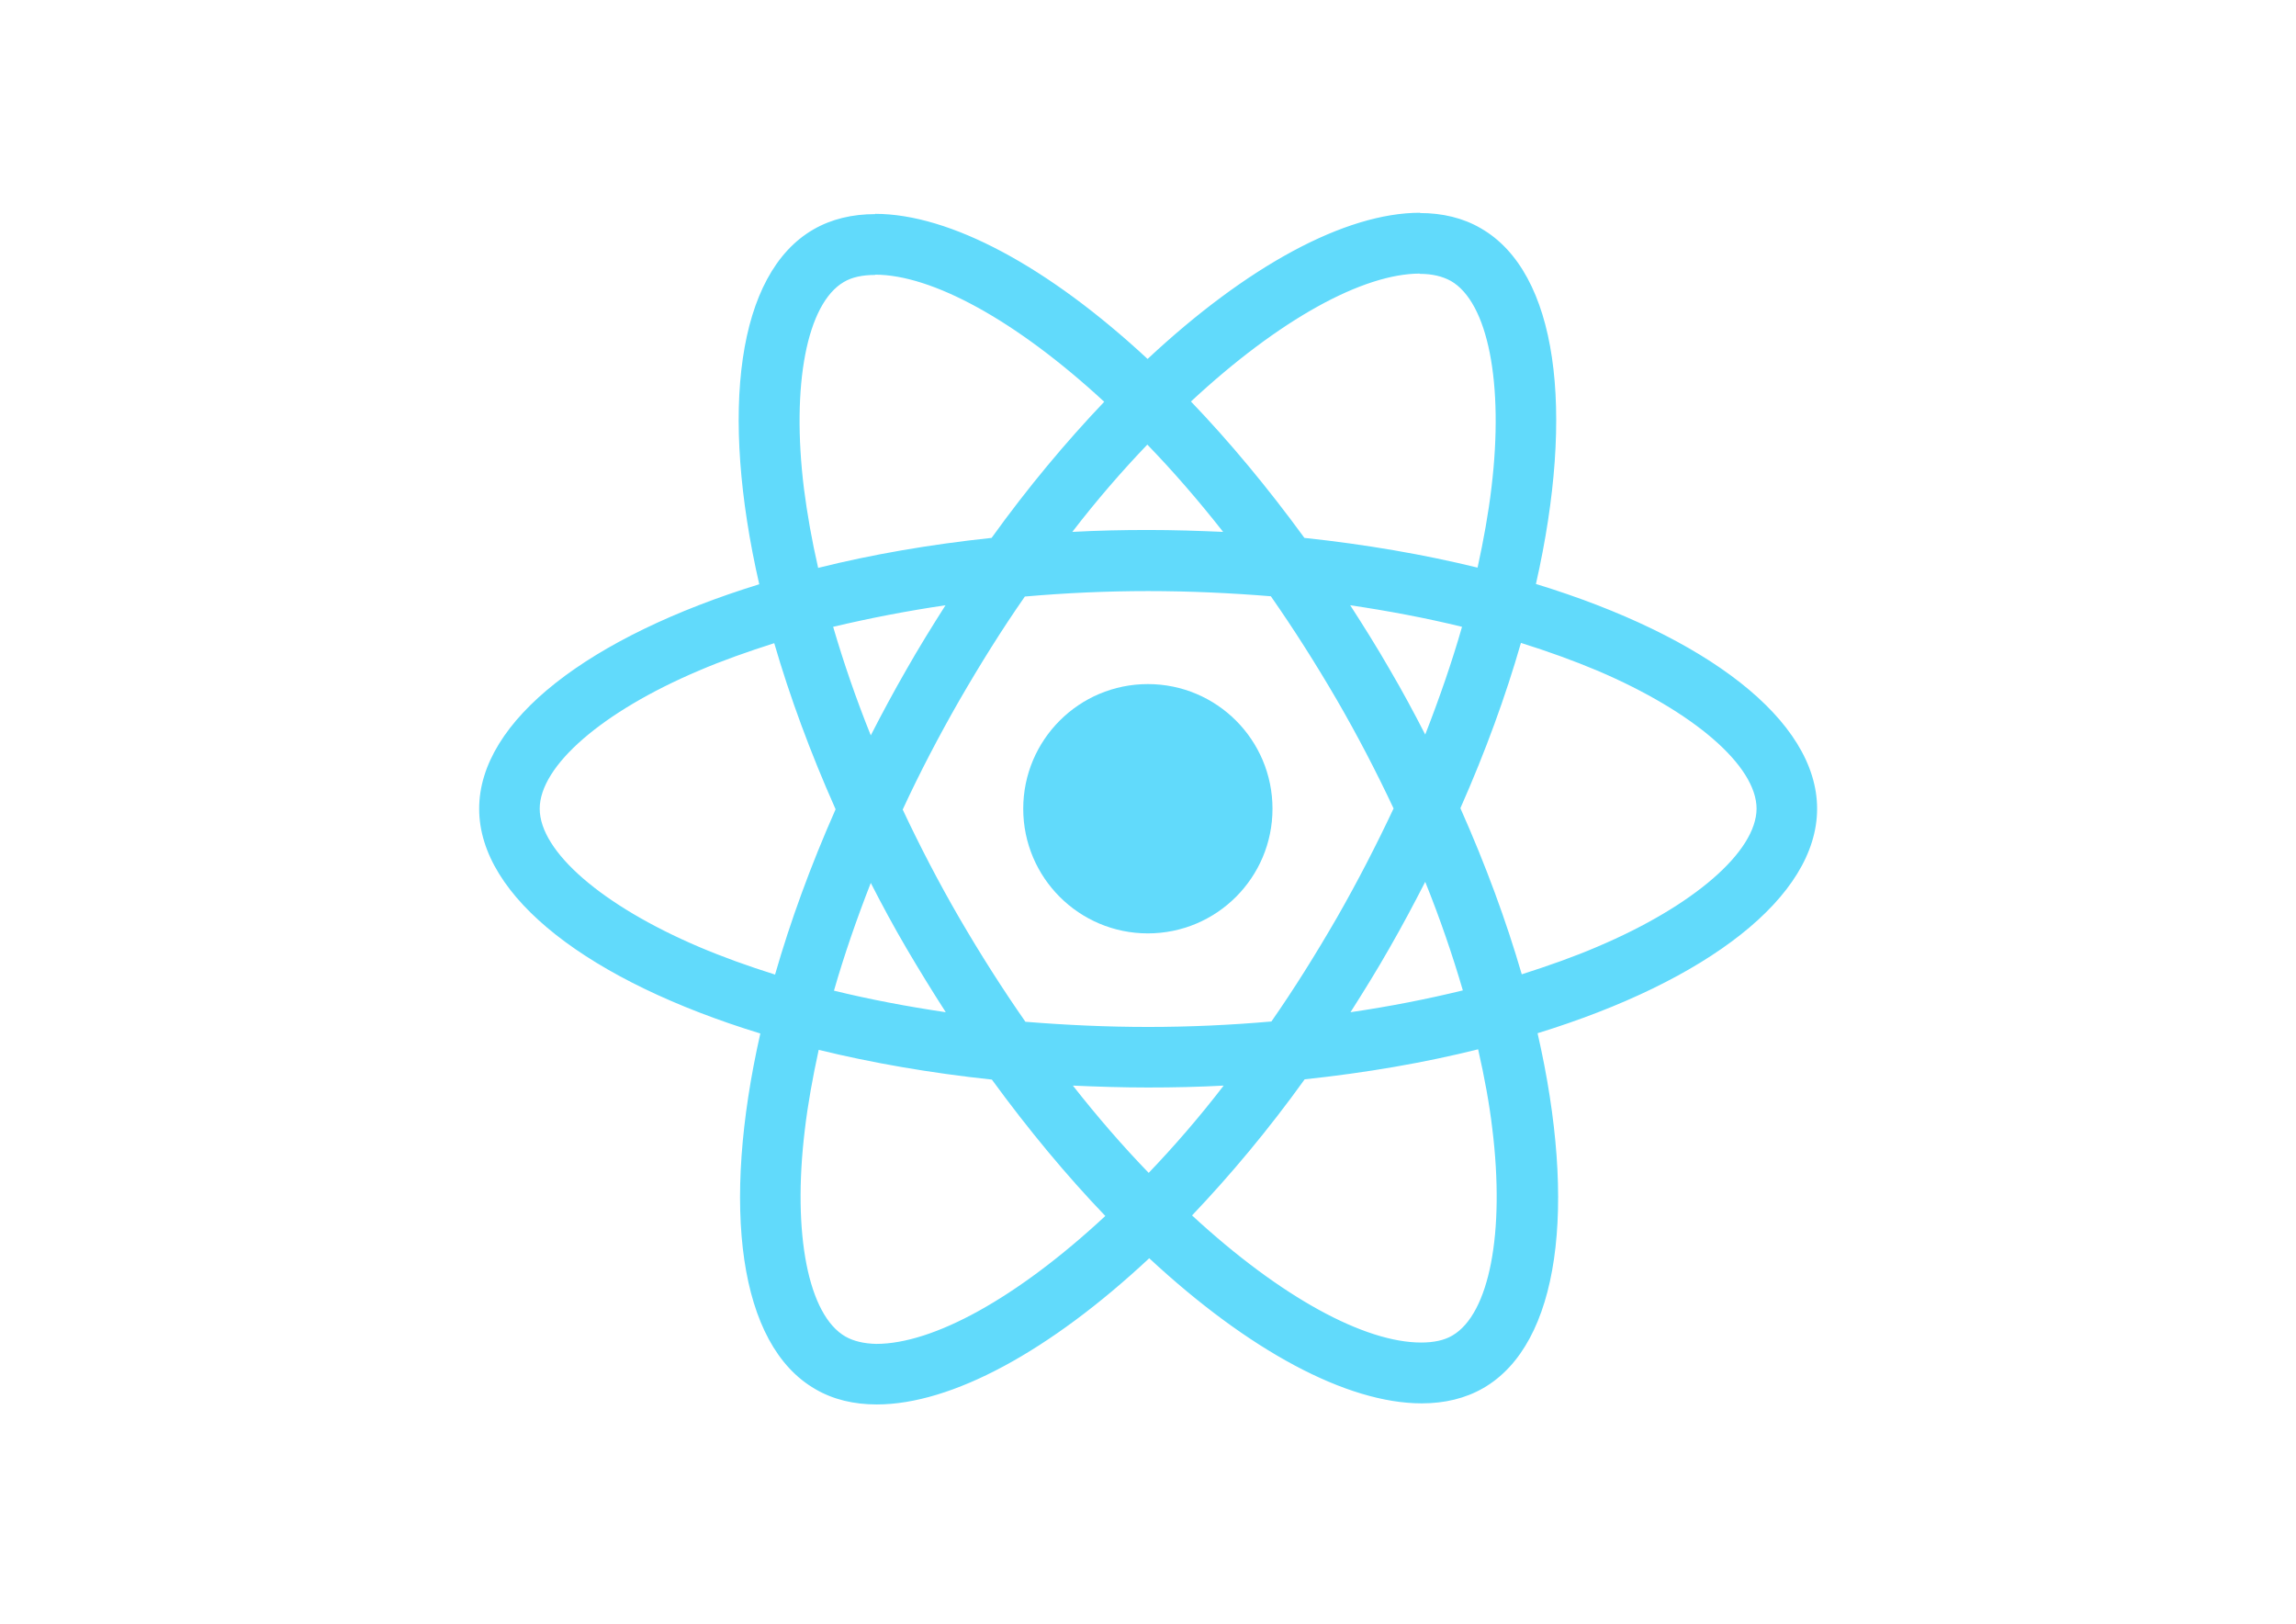
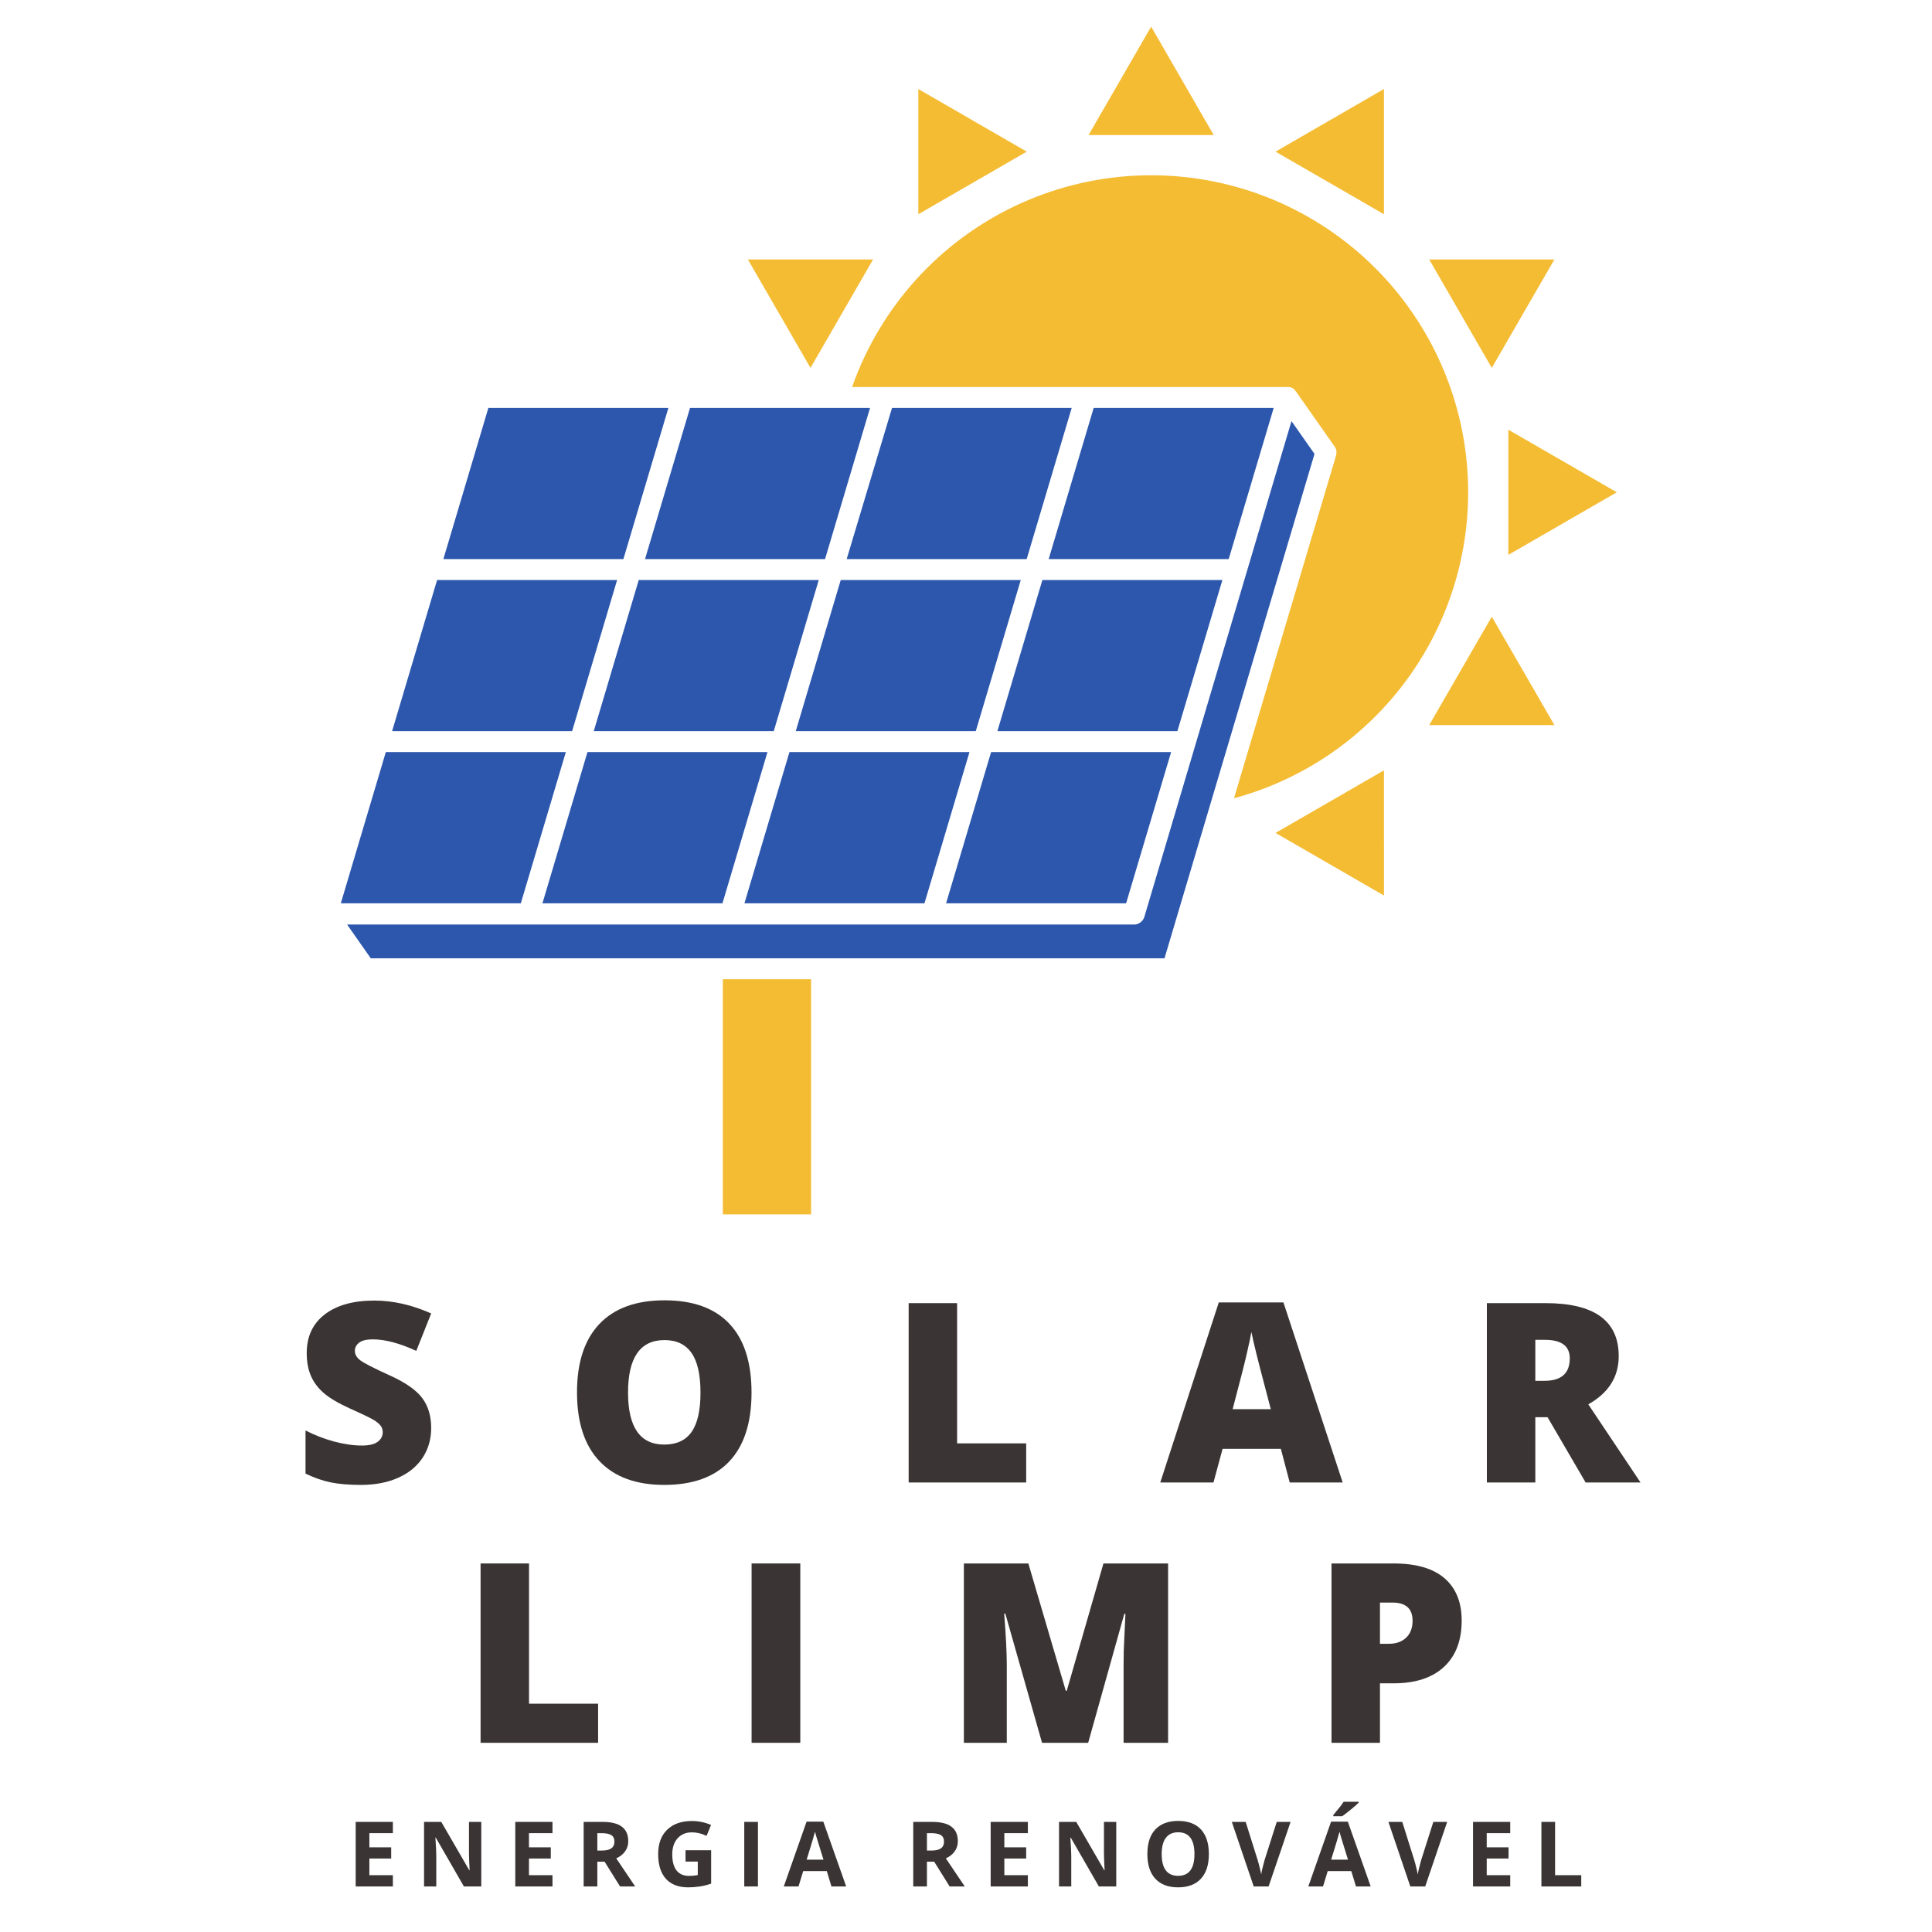
- <svg xmlns="http://www.w3.org/2000/svg" viewBox="0 0 841.9 595.3">
-   <g fill="#61DAFB">
-     <path d="M666.3 296.5c0-32.5-40.7-63.3-103.1-82.4 14.4-63.6 8-114.2-20.2-130.4-6.5-3.8-14.1-5.6-22.4-5.6v22.3c4.6 0 8.3.9 11.4 2.6 13.6 7.8 19.5 37.5 14.9 75.7-1.1 9.4-2.9 19.3-5.1 29.4-19.6-4.8-41-8.5-63.5-10.9-13.5-18.5-27.5-35.3-41.6-50 32.6-30.3 63.2-46.9 84-46.9V78c-27.5 0-63.5 19.6-99.9 53.6-36.4-33.8-72.4-53.2-99.9-53.2v22.3c20.7 0 51.4 16.5 84 46.6-14 14.7-28 31.4-41.3 49.9-22.6 2.4-44 6.1-63.6 11-2.3-10-4-19.7-5.2-29-4.7-38.2 1.1-67.9 14.6-75.8 3-1.8 6.9-2.6 11.5-2.6V78.5c-8.4 0-16 1.8-22.6 5.6-28.1 16.2-34.4 66.7-19.9 130.1-62.2 19.2-102.7 49.9-102.7 82.3 0 32.5 40.7 63.3 103.1 82.4-14.4 63.6-8 114.2 20.2 130.4 6.5 3.8 14.1 5.6 22.5 5.6 27.5 0 63.5-19.6 99.9-53.6 36.4 33.8 72.4 53.2 99.9 53.2 8.4 0 16-1.8 22.6-5.6 28.1-16.2 34.4-66.7 19.9-130.1 62-19.1 102.5-49.9 102.5-82.3zm-130.2-66.7c-3.7 12.9-8.3 26.2-13.5 39.5-4.1-8-8.4-16-13.1-24-4.6-8-9.5-15.8-14.4-23.4 14.2 2.1 27.9 4.7 41 7.9zm-45.8 106.5c-7.8 13.5-15.8 26.3-24.1 38.2-14.9 1.3-30 2-45.2 2-15.1 0-30.2-.7-45-1.9-8.3-11.9-16.4-24.6-24.2-38-7.6-13.1-14.5-26.4-20.8-39.8 6.2-13.4 13.2-26.8 20.7-39.9 7.8-13.5 15.8-26.3 24.1-38.2 14.9-1.3 30-2 45.2-2 15.1 0 30.2.7 45 1.9 8.3 11.9 16.4 24.6 24.2 38 7.6 13.1 14.5 26.4 20.8 39.8-6.3 13.4-13.2 26.8-20.7 39.9zm32.3-13c5.4 13.4 10 26.8 13.8 39.8-13.1 3.2-26.9 5.9-41.2 8 4.9-7.7 9.8-15.6 14.4-23.7 4.6-8 8.9-16.1 13-24.1zM421.2 430c-9.3-9.6-18.6-20.3-27.8-32 9 .4 18.2.7 27.5.7 9.4 0 18.7-.2 27.8-.7-9 11.7-18.3 22.4-27.5 32zm-74.4-58.9c-14.2-2.1-27.9-4.7-41-7.9 3.7-12.9 8.3-26.2 13.5-39.5 4.1 8 8.4 16 13.1 24 4.7 8 9.5 15.8 14.4 23.4zM420.7 163c9.3 9.6 18.6 20.3 27.8 32-9-.4-18.2-.7-27.5-.7-9.4 0-18.7.2-27.8.7 9-11.7 18.3-22.4 27.5-32zm-74 58.9c-4.9 7.7-9.8 15.6-14.4 23.7-4.6 8-8.9 16-13 24-5.4-13.4-10-26.8-13.8-39.8 13.1-3.1 26.9-5.8 41.2-7.9zm-90.5 125.2c-35.4-15.1-58.3-34.9-58.3-50.6 0-15.7 22.9-35.6 58.3-50.6 8.6-3.7 18-7 27.7-10.1 5.7 19.6 13.2 40 22.5 60.9-9.2 20.8-16.6 41.1-22.2 60.6-9.9-3.1-19.3-6.5-28-10.2zM310 490c-13.6-7.8-19.5-37.5-14.9-75.7 1.1-9.4 2.9-19.3 5.1-29.4 19.6 4.8 41 8.5 63.5 10.9 13.5 18.5 27.5 35.3 41.6 50-32.6 30.3-63.2 46.9-84 46.9-4.5-.1-8.3-1-11.3-2.7zm237.2-76.2c4.7 38.2-1.1 67.9-14.6 75.8-3 1.8-6.9 2.6-11.5 2.6-20.7 0-51.4-16.5-84-46.6 14-14.7 28-31.4 41.3-49.9 22.6-2.4 44-6.1 63.6-11 2.3 10.1 4.1 19.8 5.2 29.1zm38.5-66.7c-8.6 3.7-18 7-27.7 10.1-5.7-19.6-13.2-40-22.5-60.9 9.2-20.8 16.6-41.1 22.2-60.6 9.9 3.1 19.3 6.5 28.1 10.2 35.4 15.1 58.3 34.9 58.3 50.6-.1 15.7-23 35.6-58.4 50.6zM320.8 78.4z" />
-     <circle cx="420.9" cy="296.5" r="45.7" />
-     <path d="M520.5 78.1z" />
+ <svg xmlns="http://www.w3.org/2000/svg" width="500" zoomAndPan="magnify" viewBox="0 0 375 375" height="500" preserveAspectRatio="xMidYMid meet" version="1.0">
+   <defs>
+     <g>
+       <g id="id1" />
+       <g id="id2" />
+     </g>
+     <clipPath id="id3">
+       <path d="M 211 5.172 L 236 5.172 L 236 27 L 211 27 Z M 211 5.172 " clip-rule="nonzero" />
+     </clipPath>
+     <clipPath id="id4">
+       <path d="M 133.055 83 L 155 83 L 155 108 L 133.055 108 Z M 133.055 83 " clip-rule="nonzero" />
+     </clipPath>
+     <clipPath id="id5">
+       <path d="M 211 164 L 236 164 L 236 185.922 L 211 185.922 Z M 211 164 " clip-rule="nonzero" />
+     </clipPath>
+     <clipPath id="id6">
+       <path d="M 292 83 L 313.805 83 L 313.805 108 L 292 108 Z M 292 83 " clip-rule="nonzero" />
+     </clipPath>
+     <clipPath id="id7">
+       <path d="M 61.41 75 L 259.41 75 L 259.41 239.941 L 61.41 239.941 Z M 61.41 75 " clip-rule="nonzero" />
+     </clipPath>
+   </defs>
+   <path fill="rgb(95.689%, 73.729%, 20%)" d="M 284.969 95.551 C 284.969 97.566 284.871 99.578 284.672 101.582 C 284.477 103.59 284.18 105.578 283.785 107.555 C 283.395 109.531 282.906 111.484 282.32 113.414 C 281.734 115.34 281.055 117.238 280.285 119.098 C 279.516 120.961 278.652 122.781 277.703 124.559 C 276.754 126.336 275.719 128.062 274.598 129.738 C 273.48 131.414 272.281 133.027 271 134.586 C 269.723 136.145 268.371 137.637 266.945 139.062 C 265.523 140.484 264.031 141.84 262.473 143.117 C 260.914 144.395 259.297 145.594 257.621 146.715 C 255.945 147.832 254.219 148.867 252.441 149.816 C 250.664 150.77 248.848 151.629 246.984 152.398 C 245.121 153.172 243.227 153.848 241.297 154.434 C 239.371 155.02 237.418 155.508 235.441 155.902 C 233.465 156.293 231.473 156.59 229.469 156.789 C 227.461 156.984 225.453 157.082 223.438 157.082 C 221.422 157.082 219.41 156.984 217.406 156.789 C 215.398 156.59 213.41 156.293 211.434 155.902 C 209.457 155.508 207.504 155.02 205.574 154.434 C 203.645 153.848 201.75 153.172 199.891 152.398 C 198.027 151.629 196.207 150.77 194.43 149.816 C 192.652 148.867 190.926 147.832 189.25 146.715 C 187.574 145.594 185.957 144.395 184.402 143.117 C 182.844 141.84 181.352 140.484 179.926 139.062 C 178.5 137.637 177.148 136.145 175.871 134.586 C 174.594 133.027 173.395 131.414 172.273 129.738 C 171.156 128.062 170.121 126.336 169.168 124.559 C 168.219 122.781 167.359 120.961 166.586 119.098 C 165.816 117.238 165.137 115.34 164.555 113.414 C 163.969 111.484 163.48 109.531 163.086 107.555 C 162.691 105.578 162.398 103.59 162.199 101.582 C 162.004 99.578 161.902 97.566 161.902 95.551 C 161.902 93.535 162.004 91.527 162.199 89.52 C 162.398 87.516 162.691 85.523 163.086 83.547 C 163.48 81.57 163.969 79.617 164.555 77.688 C 165.137 75.762 165.816 73.867 166.586 72.004 C 167.359 70.141 168.219 68.32 169.168 66.543 C 170.121 64.77 171.156 63.043 172.273 61.367 C 173.395 59.691 174.594 58.074 175.871 56.516 C 177.148 54.957 178.5 53.465 179.926 52.043 C 181.352 50.617 182.844 49.266 184.402 47.984 C 185.957 46.707 187.574 45.508 189.25 44.391 C 190.926 43.27 192.652 42.234 194.43 41.285 C 196.207 40.336 198.027 39.473 199.891 38.703 C 201.75 37.93 203.645 37.254 205.574 36.668 C 207.504 36.082 209.457 35.594 211.434 35.199 C 213.41 34.809 215.398 34.512 217.406 34.316 C 219.41 34.117 221.422 34.02 223.438 34.02 C 225.453 34.02 227.461 34.117 229.469 34.316 C 231.473 34.512 233.465 34.809 235.441 35.199 C 237.418 35.594 239.371 36.082 241.297 36.668 C 243.227 37.254 245.121 37.93 246.984 38.703 C 248.848 39.473 250.664 40.336 252.441 41.285 C 254.219 42.234 255.945 43.27 257.621 44.391 C 259.297 45.508 260.914 46.707 262.473 47.984 C 264.031 49.266 265.523 50.617 266.945 52.043 C 268.371 53.465 269.723 54.957 271 56.516 C 272.281 58.074 273.48 59.691 274.598 61.367 C 275.719 63.043 276.754 64.77 277.703 66.543 C 278.652 68.32 279.516 70.141 280.285 72.004 C 281.055 73.867 281.734 75.762 282.32 77.688 C 282.906 79.617 283.395 81.57 283.785 83.547 C 284.18 85.523 284.477 87.516 284.672 89.52 C 284.871 91.527 284.969 93.535 284.969 95.551 Z M 284.969 95.551 " fill-opacity="1" fill-rule="nonzero" />
+   <g clip-path="url(#id3)">
+     <path fill="rgb(95.689%, 73.729%, 20%)" d="M 211.289 26.215 L 223.438 5.172 L 235.582 26.215 Z M 211.289 26.215 " fill-opacity="1" fill-rule="nonzero" />
+   </g>
+   <path fill="rgb(95.689%, 73.729%, 20%)" d="M 178.25 41.582 L 178.246 17.281 L 199.289 29.434 Z M 178.25 41.582 " fill-opacity="1" fill-rule="nonzero" />
+   <path fill="rgb(95.689%, 73.729%, 20%)" d="M 157.316 71.406 L 145.164 50.363 L 169.465 50.363 Z M 157.316 71.406 " fill-opacity="1" fill-rule="nonzero" />
+   <g clip-path="url(#id4)">
+     <path fill="rgb(95.689%, 73.729%, 20%)" d="M 154.102 107.699 L 133.055 95.555 L 154.102 83.406 Z M 154.102 107.699 " fill-opacity="1" fill-rule="nonzero" />
+   </g>
+   <path fill="rgb(95.689%, 73.729%, 20%)" d="M 169.465 140.738 L 145.164 140.746 L 157.316 119.699 Z M 169.465 140.738 " fill-opacity="1" fill-rule="nonzero" />
+   <path fill="rgb(95.689%, 73.729%, 20%)" d="M 199.289 161.672 L 178.246 173.824 L 178.25 149.523 Z M 199.289 161.672 " fill-opacity="1" fill-rule="nonzero" />
+   <g clip-path="url(#id5)">
+     <path fill="rgb(95.689%, 73.729%, 20%)" d="M 235.582 164.887 L 223.438 185.934 L 211.289 164.887 Z M 235.582 164.887 " fill-opacity="1" fill-rule="nonzero" />
+   </g>
+   <path fill="rgb(95.689%, 73.729%, 20%)" d="M 268.625 149.523 L 268.629 173.824 L 247.582 161.672 Z M 268.625 149.523 " fill-opacity="1" fill-rule="nonzero" />
+   <path fill="rgb(95.689%, 73.729%, 20%)" d="M 289.555 119.699 L 301.711 140.742 L 277.41 140.738 Z M 289.555 119.699 " fill-opacity="1" fill-rule="nonzero" />
+   <g clip-path="url(#id6)">
+     <path fill="rgb(95.689%, 73.729%, 20%)" d="M 292.77 83.406 L 313.82 95.551 L 292.77 107.699 Z M 292.77 83.406 " fill-opacity="1" fill-rule="nonzero" />
+   </g>
+   <path fill="rgb(95.689%, 73.729%, 20%)" d="M 277.41 50.363 L 301.707 50.359 L 289.555 71.406 Z M 277.41 50.363 " fill-opacity="1" fill-rule="nonzero" />
+   <path fill="rgb(95.689%, 73.729%, 20%)" d="M 247.582 29.434 L 268.625 17.277 L 268.625 41.582 Z M 247.582 29.434 " fill-opacity="1" fill-rule="nonzero" />
+   <path fill="rgb(17.249%, 34.119%, 67.839%)" d="M 249.93 77.145 L 63.441 177.422 L 70.891 188.039 L 227.516 188.039 L 257.379 87.762 Z M 249.93 77.145 " fill-opacity="1" fill-rule="nonzero" />
+   <path fill="rgb(17.249%, 34.119%, 67.839%)" d="M 93.305 77.145 L 63.441 177.422 L 220.066 177.422 L 249.93 77.145 Z M 93.305 77.145 " fill-opacity="1" fill-rule="nonzero" />
+   <path fill="rgb(95.689%, 73.729%, 20%)" d="M 138.27 188.039 L 159.461 188.039 L 159.461 237.805 L 138.27 237.805 Z M 138.27 188.039 " fill-opacity="1" fill-rule="nonzero" />
+   <g clip-path="url(#id7)">
+     <path fill="rgb(100%, 100%, 100%)" d="M 259.004 86.613 L 251.555 75.996 L 251.488 75.93 C 251.422 75.863 251.352 75.727 251.285 75.66 L 251.219 75.59 C 251.148 75.523 251.016 75.457 250.945 75.387 L 250.879 75.32 C 250.609 75.184 250.336 75.117 250.066 75.117 L 93.305 75.117 C 92.426 75.117 91.613 75.727 91.34 76.539 L 61.477 176.816 L 61.477 177.828 C 61.477 177.965 61.547 178.098 61.613 178.234 C 61.613 178.301 61.68 178.301 61.68 178.371 C 61.75 178.438 61.75 178.574 61.816 178.641 L 69.266 189.258 C 69.672 189.797 70.281 190.137 70.957 190.137 L 136.234 190.137 L 136.234 235.844 L 101.836 235.844 C 100.684 235.844 99.805 236.723 99.805 237.875 C 99.805 239.023 100.684 239.902 101.836 239.902 L 195.758 239.902 C 196.91 239.902 197.789 239.023 197.789 237.875 C 197.789 236.723 196.91 235.844 195.758 235.844 L 161.426 235.844 L 161.426 190.066 L 227.516 190.066 C 228.398 190.066 229.211 189.461 229.48 188.648 L 259.344 88.371 C 259.477 87.762 259.41 87.086 259.004 86.613 Z M 247.223 79.176 L 238.488 108.52 L 203.547 108.52 L 212.281 79.176 Z M 150.184 141.922 L 115.246 141.922 L 123.98 112.578 L 158.922 112.578 Z M 163.188 112.578 L 198.129 112.578 L 189.395 141.922 L 154.453 141.922 Z M 148.965 145.98 L 140.23 175.328 L 105.289 175.328 L 114.027 145.98 Z M 153.234 145.98 L 188.176 145.98 L 179.438 175.328 L 144.496 175.328 Z M 192.371 145.98 L 227.312 145.98 L 218.578 175.328 L 183.637 175.328 Z M 193.59 141.922 L 202.328 112.578 L 237.266 112.578 L 228.531 141.922 Z M 208.016 79.176 L 199.277 108.52 L 164.34 108.52 L 173.141 79.176 Z M 168.875 79.176 L 160.141 108.52 L 125.199 108.52 L 133.934 79.176 Z M 94.793 79.176 L 129.734 79.176 L 121 108.52 L 86.059 108.52 Z M 84.84 112.578 L 119.781 112.578 L 111.047 141.922 L 76.105 141.922 Z M 74.887 145.98 L 109.828 145.98 L 101.09 175.328 L 66.152 175.328 Z M 157.43 235.711 L 140.301 235.711 L 140.301 190.066 L 157.43 190.066 Z M 226.027 186.012 L 71.973 186.012 L 67.371 179.453 L 220.137 179.453 C 221.016 179.453 221.828 178.844 222.098 178.031 L 250.676 81.742 L 255.145 88.102 Z M 226.027 186.012 " fill-opacity="1" fill-rule="nonzero" />
+   </g>
+   <g fill="rgb(23.14%, 20.389%, 20.389%)" fill-opacity="1">
+     <g transform="translate(67.46059, 366.1595)">
+       <g>
+         <path d="M 8.797 0 L 1.578 0 L 1.578 -12.531 L 8.797 -12.531 L 8.797 -10.344 L 4.234 -10.344 L 4.234 -7.594 L 8.469 -7.594 L 8.469 -5.422 L 4.234 -5.422 L 4.234 -2.188 L 8.797 -2.188 Z M 8.797 0 " />
+       </g>
+     </g>
+   </g>
+   <g fill="rgb(23.14%, 20.389%, 20.389%)" fill-opacity="1">
+     <g transform="translate(80.73018, 366.1595)">
+       <g>
+         <path d="M 12.688 0 L 9.312 0 L 3.859 -9.469 L 3.781 -9.469 C 3.895 -7.801 3.953 -6.609 3.953 -5.891 L 3.953 0 L 1.578 0 L 1.578 -12.531 L 4.922 -12.531 L 10.359 -3.141 L 10.422 -3.141 C 10.336 -4.773 10.297 -5.926 10.297 -6.594 L 10.297 -12.531 L 12.688 -12.531 Z M 12.688 0 " />
+       </g>
+     </g>
+   </g>
+   <g fill="rgb(23.14%, 20.389%, 20.389%)" fill-opacity="1">
+     <g transform="translate(98.43867, 366.1595)">
+       <g>
+         <path d="M 8.797 0 L 1.578 0 L 1.578 -12.531 L 8.797 -12.531 L 8.797 -10.344 L 4.234 -10.344 L 4.234 -7.594 L 8.469 -7.594 L 8.469 -5.422 L 4.234 -5.422 L 4.234 -2.188 L 8.797 -2.188 Z M 8.797 0 " />
+       </g>
+     </g>
+   </g>
+   <g fill="rgb(23.14%, 20.389%, 20.389%)" fill-opacity="1">
+     <g transform="translate(111.7083, 366.1595)">
+       <g>
+         <path d="M 4.234 -6.969 L 5.094 -6.969 C 5.926 -6.969 6.539 -7.109 6.938 -7.391 C 7.344 -7.672 7.547 -8.109 7.547 -8.703 C 7.547 -9.297 7.344 -9.719 6.938 -9.969 C 6.531 -10.219 5.895 -10.344 5.031 -10.344 L 4.234 -10.344 Z M 4.234 -4.812 L 4.234 0 L 1.578 0 L 1.578 -12.531 L 5.219 -12.531 C 6.926 -12.531 8.188 -12.219 9 -11.594 C 9.82 -10.977 10.234 -10.039 10.234 -8.781 C 10.234 -8.039 10.031 -7.383 9.625 -6.812 C 9.219 -6.238 8.645 -5.785 7.906 -5.453 C 9.789 -2.641 11.016 -0.82 11.578 0 L 8.641 0 L 5.641 -4.812 Z M 4.234 -4.812 " />
+       </g>
+     </g>
+   </g>
+   <g fill="rgb(23.14%, 20.389%, 20.389%)" fill-opacity="1">
+     <g transform="translate(126.7346, 366.1595)">
+       <g>
+         <path d="M 6.328 -7.031 L 11.297 -7.031 L 11.297 -0.547 C 10.492 -0.273 9.734 -0.086 9.016 0.016 C 8.305 0.117 7.582 0.172 6.844 0.172 C 4.957 0.172 3.516 -0.379 2.516 -1.484 C 1.516 -2.598 1.016 -4.195 1.016 -6.281 C 1.016 -8.301 1.594 -9.875 2.75 -11 C 3.906 -12.133 5.508 -12.703 7.562 -12.703 C 8.852 -12.703 10.094 -12.445 11.281 -11.938 L 10.406 -9.812 C 9.488 -10.27 8.535 -10.5 7.547 -10.5 C 6.398 -10.5 5.477 -10.113 4.781 -9.344 C 4.094 -8.57 3.75 -7.535 3.75 -6.234 C 3.75 -4.867 4.023 -3.828 4.578 -3.109 C 5.141 -2.398 5.953 -2.047 7.016 -2.047 C 7.566 -2.047 8.129 -2.098 8.703 -2.203 L 8.703 -4.828 L 6.328 -4.828 Z M 6.328 -7.031 " />
+       </g>
+     </g>
+   </g>
+   <g fill="rgb(23.14%, 20.389%, 20.389%)" fill-opacity="1">
+     <g transform="translate(142.8834, 366.1595)">
+       <g>
+         <path d="M 1.578 0 L 1.578 -12.531 L 4.234 -12.531 L 4.234 0 Z M 1.578 0 " />
+       </g>
+     </g>
+   </g>
+   <g fill="rgb(23.14%, 20.389%, 20.389%)" fill-opacity="1">
+     <g transform="translate(152.134, 366.1595)">
+       <g>
+         <path d="M 9.25 0 L 8.344 -2.984 L 3.766 -2.984 L 2.859 0 L 0 0 L 4.422 -12.578 L 7.672 -12.578 L 12.109 0 Z M 7.703 -5.203 C 6.859 -7.91 6.383 -9.441 6.281 -9.797 C 6.176 -10.148 6.102 -10.426 6.062 -10.625 C 5.875 -9.895 5.332 -8.086 4.438 -5.203 Z M 7.703 -5.203 " />
+       </g>
+     </g>
+   </g>
+   <g fill="rgb(23.14%, 20.389%, 20.389%)" fill-opacity="1">
+     <g transform="translate(167.6831, 366.1595)">
+       <g />
+     </g>
+   </g>
+   <g fill="rgb(23.14%, 20.389%, 20.389%)" fill-opacity="1">
+     <g transform="translate(175.6825, 366.1595)">
+       <g>
+         <path d="M 4.234 -6.969 L 5.094 -6.969 C 5.926 -6.969 6.539 -7.109 6.938 -7.391 C 7.344 -7.672 7.547 -8.109 7.547 -8.703 C 7.547 -9.297 7.344 -9.719 6.938 -9.969 C 6.531 -10.219 5.895 -10.344 5.031 -10.344 L 4.234 -10.344 Z M 4.234 -4.812 L 4.234 0 L 1.578 0 L 1.578 -12.531 L 5.219 -12.531 C 6.926 -12.531 8.188 -12.219 9 -11.594 C 9.82 -10.977 10.234 -10.039 10.234 -8.781 C 10.234 -8.039 10.031 -7.383 9.625 -6.812 C 9.219 -6.238 8.645 -5.785 7.906 -5.453 C 9.789 -2.641 11.016 -0.82 11.578 0 L 8.641 0 L 5.641 -4.812 Z M 4.234 -4.812 " />
+       </g>
+     </g>
+   </g>
+   <g fill="rgb(23.14%, 20.389%, 20.389%)" fill-opacity="1">
+     <g transform="translate(190.7088, 366.1595)">
+       <g>
+         <path d="M 8.797 0 L 1.578 0 L 1.578 -12.531 L 8.797 -12.531 L 8.797 -10.344 L 4.234 -10.344 L 4.234 -7.594 L 8.469 -7.594 L 8.469 -5.422 L 4.234 -5.422 L 4.234 -2.188 L 8.797 -2.188 Z M 8.797 0 " />
+       </g>
+     </g>
+   </g>
+   <g fill="rgb(23.14%, 20.389%, 20.389%)" fill-opacity="1">
+     <g transform="translate(203.9784, 366.1595)">
+       <g>
+         <path d="M 12.688 0 L 9.312 0 L 3.859 -9.469 L 3.781 -9.469 C 3.895 -7.801 3.953 -6.609 3.953 -5.891 L 3.953 0 L 1.578 0 L 1.578 -12.531 L 4.922 -12.531 L 10.359 -3.141 L 10.422 -3.141 C 10.336 -4.773 10.297 -5.926 10.297 -6.594 L 10.297 -12.531 L 12.688 -12.531 Z M 12.688 0 " />
+       </g>
+     </g>
+   </g>
+   <g fill="rgb(23.14%, 20.389%, 20.389%)" fill-opacity="1">
+     <g transform="translate(221.6869, 366.1595)">
+       <g>
+         <path d="M 12.953 -6.281 C 12.953 -4.207 12.438 -2.613 11.406 -1.5 C 10.375 -0.383 8.898 0.172 6.984 0.172 C 5.066 0.172 3.594 -0.383 2.562 -1.5 C 1.531 -2.613 1.016 -4.211 1.016 -6.297 C 1.016 -8.379 1.531 -9.969 2.562 -11.062 C 3.594 -12.164 5.07 -12.719 7 -12.719 C 8.926 -12.719 10.398 -12.164 11.422 -11.062 C 12.441 -9.957 12.953 -8.363 12.953 -6.281 Z M 3.797 -6.281 C 3.797 -4.883 4.062 -3.832 4.594 -3.125 C 5.125 -2.414 5.922 -2.062 6.984 -2.062 C 9.098 -2.062 10.156 -3.469 10.156 -6.281 C 10.156 -9.102 9.102 -10.516 7 -10.516 C 5.945 -10.516 5.148 -10.156 4.609 -9.438 C 4.066 -8.727 3.797 -7.676 3.797 -6.281 Z M 3.797 -6.281 " />
+       </g>
+     </g>
+   </g>
+   <g fill="rgb(23.14%, 20.389%, 20.389%)" fill-opacity="1">
+     <g transform="translate(239.0955, 366.1595)">
+       <g>
+         <path d="M 8.719 -12.531 L 11.406 -12.531 L 7.141 0 L 4.25 0 L 0 -12.531 L 2.688 -12.531 L 5.031 -5.078 C 5.164 -4.629 5.301 -4.113 5.438 -3.531 C 5.582 -2.945 5.672 -2.539 5.703 -2.312 C 5.766 -2.832 5.977 -3.754 6.344 -5.078 Z M 8.719 -12.531 " />
+       </g>
+     </g>
+   </g>
+   <g fill="rgb(23.14%, 20.389%, 20.389%)" fill-opacity="1">
+     <g transform="translate(253.9418, 366.1595)">
+       <g>
+         <path d="M 9.25 0 L 8.344 -2.984 L 3.766 -2.984 L 2.859 0 L 0 0 L 4.422 -12.578 L 7.672 -12.578 L 12.109 0 Z M 7.703 -5.203 C 6.859 -7.91 6.383 -9.441 6.281 -9.797 C 6.176 -10.148 6.102 -10.426 6.062 -10.625 C 5.875 -9.895 5.332 -8.086 4.438 -5.203 Z M 4.844 -13.625 L 4.844 -13.859 C 5.82 -15.004 6.492 -15.863 6.859 -16.438 L 9.781 -16.438 L 9.781 -16.266 C 9.488 -15.961 8.984 -15.52 8.266 -14.938 C 7.547 -14.352 6.984 -13.914 6.578 -13.625 Z M 4.844 -13.625 " />
+       </g>
+     </g>
+   </g>
+   <g fill="rgb(23.14%, 20.389%, 20.389%)" fill-opacity="1">
+     <g transform="translate(269.4908, 366.1595)">
+       <g>
+         <path d="M 8.719 -12.531 L 11.406 -12.531 L 7.141 0 L 4.25 0 L 0 -12.531 L 2.688 -12.531 L 5.031 -5.078 C 5.164 -4.629 5.301 -4.113 5.438 -3.531 C 5.582 -2.945 5.672 -2.539 5.703 -2.312 C 5.766 -2.832 5.977 -3.754 6.344 -5.078 Z M 8.719 -12.531 " />
+       </g>
+     </g>
+   </g>
+   <g fill="rgb(23.14%, 20.389%, 20.389%)" fill-opacity="1">
+     <g transform="translate(284.3372, 366.1595)">
+       <g>
+         <path d="M 8.797 0 L 1.578 0 L 1.578 -12.531 L 8.797 -12.531 L 8.797 -10.344 L 4.234 -10.344 L 4.234 -7.594 L 8.469 -7.594 L 8.469 -5.422 L 4.234 -5.422 L 4.234 -2.188 L 8.797 -2.188 Z M 8.797 0 " />
+       </g>
+     </g>
+   </g>
+   <g fill="rgb(23.14%, 20.389%, 20.389%)" fill-opacity="1">
+     <g transform="translate(297.6068, 366.1595)">
+       <g>
+         <path d="M 1.578 0 L 1.578 -12.531 L 4.234 -12.531 L 4.234 -2.188 L 9.312 -2.188 L 9.312 0 Z M 1.578 0 " />
+       </g>
+     </g>
+   </g>
+   <g fill="rgb(23.14%, 20.389%, 20.389%)" fill-opacity="1">
+     <g transform="translate(57.1609, 287.7501)">
+       <g>
+         <path d="M 26.531 -10.578 C 26.531 -8.41 25.977 -6.488 24.875 -4.812 C 23.781 -3.145 22.203 -1.848 20.141 -0.922 C 18.078 0.004 15.656 0.469 12.875 0.469 C 10.562 0.469 8.617 0.305 7.047 -0.016 C 5.473 -0.336 3.836 -0.906 2.141 -1.719 L 2.141 -10.094 C 3.93 -9.176 5.797 -8.457 7.734 -7.938 C 9.672 -7.426 11.453 -7.172 13.078 -7.172 C 14.473 -7.172 15.492 -7.41 16.141 -7.891 C 16.797 -8.379 17.125 -9.004 17.125 -9.766 C 17.125 -10.242 16.988 -10.66 16.719 -11.016 C 16.457 -11.367 16.035 -11.727 15.453 -12.094 C 14.879 -12.457 13.336 -13.203 10.828 -14.328 C 8.555 -15.359 6.852 -16.359 5.719 -17.328 C 4.594 -18.297 3.754 -19.406 3.203 -20.656 C 2.648 -21.914 2.375 -23.406 2.375 -25.125 C 2.375 -28.332 3.539 -30.832 5.875 -32.625 C 8.207 -34.414 11.414 -35.312 15.5 -35.312 C 19.102 -35.312 22.781 -34.477 26.531 -32.812 L 23.641 -25.547 C 20.391 -27.035 17.582 -27.781 15.219 -27.781 C 13.988 -27.781 13.098 -27.566 12.547 -27.141 C 11.992 -26.711 11.719 -26.18 11.719 -25.547 C 11.719 -24.867 12.066 -24.258 12.766 -23.719 C 13.473 -23.176 15.395 -22.191 18.531 -20.766 C 21.531 -19.41 23.613 -17.957 24.781 -16.406 C 25.945 -14.863 26.531 -12.922 26.531 -10.578 Z M 26.531 -10.578 " />
+       </g>
+     </g>
+   </g>
+   <g fill="rgb(23.14%, 20.389%, 20.389%)" fill-opacity="1">
+     <g transform="translate(109.5271, 287.7501)">
+       <g>
+         <path d="M 36.344 -17.453 C 36.344 -11.598 34.906 -7.145 32.031 -4.094 C 29.156 -1.051 24.945 0.469 19.406 0.469 C 13.945 0.469 9.758 -1.062 6.844 -4.125 C 3.926 -7.188 2.469 -11.645 2.469 -17.5 C 2.469 -23.289 3.914 -27.711 6.812 -30.766 C 9.719 -33.828 13.93 -35.359 19.453 -35.359 C 24.992 -35.359 29.191 -33.844 32.047 -30.812 C 34.91 -27.781 36.344 -23.328 36.344 -17.453 Z M 12.375 -17.453 C 12.375 -10.723 14.719 -7.359 19.406 -7.359 C 21.789 -7.359 23.555 -8.176 24.703 -9.812 C 25.859 -11.445 26.438 -13.992 26.438 -17.453 C 26.438 -20.93 25.852 -23.5 24.688 -25.156 C 23.52 -26.812 21.773 -27.641 19.453 -27.641 C 14.734 -27.641 12.375 -24.242 12.375 -17.453 Z M 12.375 -17.453 " />
+       </g>
+     </g>
+   </g>
+   <g fill="rgb(23.14%, 20.389%, 20.389%)" fill-opacity="1">
+     <g transform="translate(172.6034, 287.7501)">
+       <g>
+         <path d="M 3.766 0 L 3.766 -34.812 L 13.172 -34.812 L 13.172 -7.594 L 26.578 -7.594 L 26.578 0 Z M 3.766 0 " />
+       </g>
+     </g>
+   </g>
+   <g fill="rgb(23.14%, 20.389%, 20.389%)" fill-opacity="1">
+     <g transform="translate(225.2076, 287.7501)">
+       <g>
+         <path d="M 25.125 0 L 23.406 -6.531 L 12.094 -6.531 L 10.328 0 L 0 0 L 11.359 -34.953 L 23.906 -34.953 L 35.406 0 Z M 21.453 -14.234 L 19.953 -19.953 C 19.609 -21.223 19.188 -22.863 18.688 -24.875 C 18.188 -26.895 17.852 -28.344 17.688 -29.219 C 17.551 -28.406 17.27 -27.07 16.844 -25.219 C 16.426 -23.363 15.492 -19.703 14.047 -14.234 Z M 21.453 -14.234 " />
+       </g>
+     </g>
+   </g>
+   <g fill="rgb(23.14%, 20.389%, 20.389%)" fill-opacity="1">
+     <g transform="translate(284.8328, 287.7501)">
+       <g>
+         <path d="M 13.172 -12.672 L 13.172 0 L 3.766 0 L 3.766 -34.812 L 15.172 -34.812 C 24.629 -34.812 29.359 -31.383 29.359 -24.531 C 29.359 -20.5 27.391 -17.379 23.453 -15.172 L 33.594 0 L 22.938 0 L 15.547 -12.672 Z M 13.172 -19.734 L 14.938 -19.734 C 18.219 -19.734 19.859 -21.188 19.859 -24.094 C 19.859 -26.488 18.25 -27.688 15.031 -27.688 L 13.172 -27.688 Z M 13.172 -19.734 " />
+       </g>
+     </g>
+   </g>
+   <g fill="rgb(23.14%, 20.389%, 20.389%)" fill-opacity="1">
+     <g transform="translate(89.51327, 338.2781)">
+       <g>
+         <path d="M 3.766 0 L 3.766 -34.812 L 13.172 -34.812 L 13.172 -7.594 L 26.578 -7.594 L 26.578 0 Z M 3.766 0 " />
+       </g>
+     </g>
+   </g>
+   <g fill="rgb(23.14%, 20.389%, 20.389%)" fill-opacity="1">
+     <g transform="translate(142.1174, 338.2781)">
+       <g>
+         <path d="M 3.766 0 L 3.766 -34.812 L 13.219 -34.812 L 13.219 0 Z M 3.766 0 " />
+       </g>
+     </g>
+   </g>
+   <g fill="rgb(23.14%, 20.389%, 20.389%)" fill-opacity="1">
+     <g transform="translate(183.3212, 338.2781)">
+       <g>
+         <path d="M 18.938 0 L 11.812 -25.078 L 11.594 -25.078 C 11.926 -20.805 12.094 -17.488 12.094 -15.125 L 12.094 0 L 3.766 0 L 3.766 -34.812 L 16.281 -34.812 L 23.547 -10.094 L 23.734 -10.094 L 30.859 -34.812 L 43.406 -34.812 L 43.406 0 L 34.766 0 L 34.766 -15.266 C 34.766 -16.055 34.773 -16.938 34.797 -17.906 C 34.828 -18.875 34.938 -21.25 35.125 -25.031 L 34.906 -25.031 L 27.891 0 Z M 18.938 0 " />
+       </g>
+     </g>
+   </g>
+   <g fill="rgb(23.14%, 20.389%, 20.389%)" fill-opacity="1">
+     <g transform="translate(254.6801, 338.2781)">
+       <g>
+         <path d="M 29.031 -23.734 C 29.031 -19.848 27.879 -16.844 25.578 -14.719 C 23.285 -12.602 20.031 -11.547 15.812 -11.547 L 13.172 -11.547 L 13.172 0 L 3.766 0 L 3.766 -34.812 L 15.812 -34.812 C 20.207 -34.812 23.508 -33.848 25.719 -31.922 C 27.926 -30.004 29.031 -27.273 29.031 -23.734 Z M 13.172 -19.219 L 14.875 -19.219 C 16.289 -19.219 17.414 -19.613 18.25 -20.406 C 19.082 -21.195 19.5 -22.289 19.5 -23.688 C 19.5 -26.039 18.195 -27.219 15.594 -27.219 L 13.172 -27.219 Z M 13.172 -19.219 " />
+       </g>
+     </g>
  </g>
</svg>
